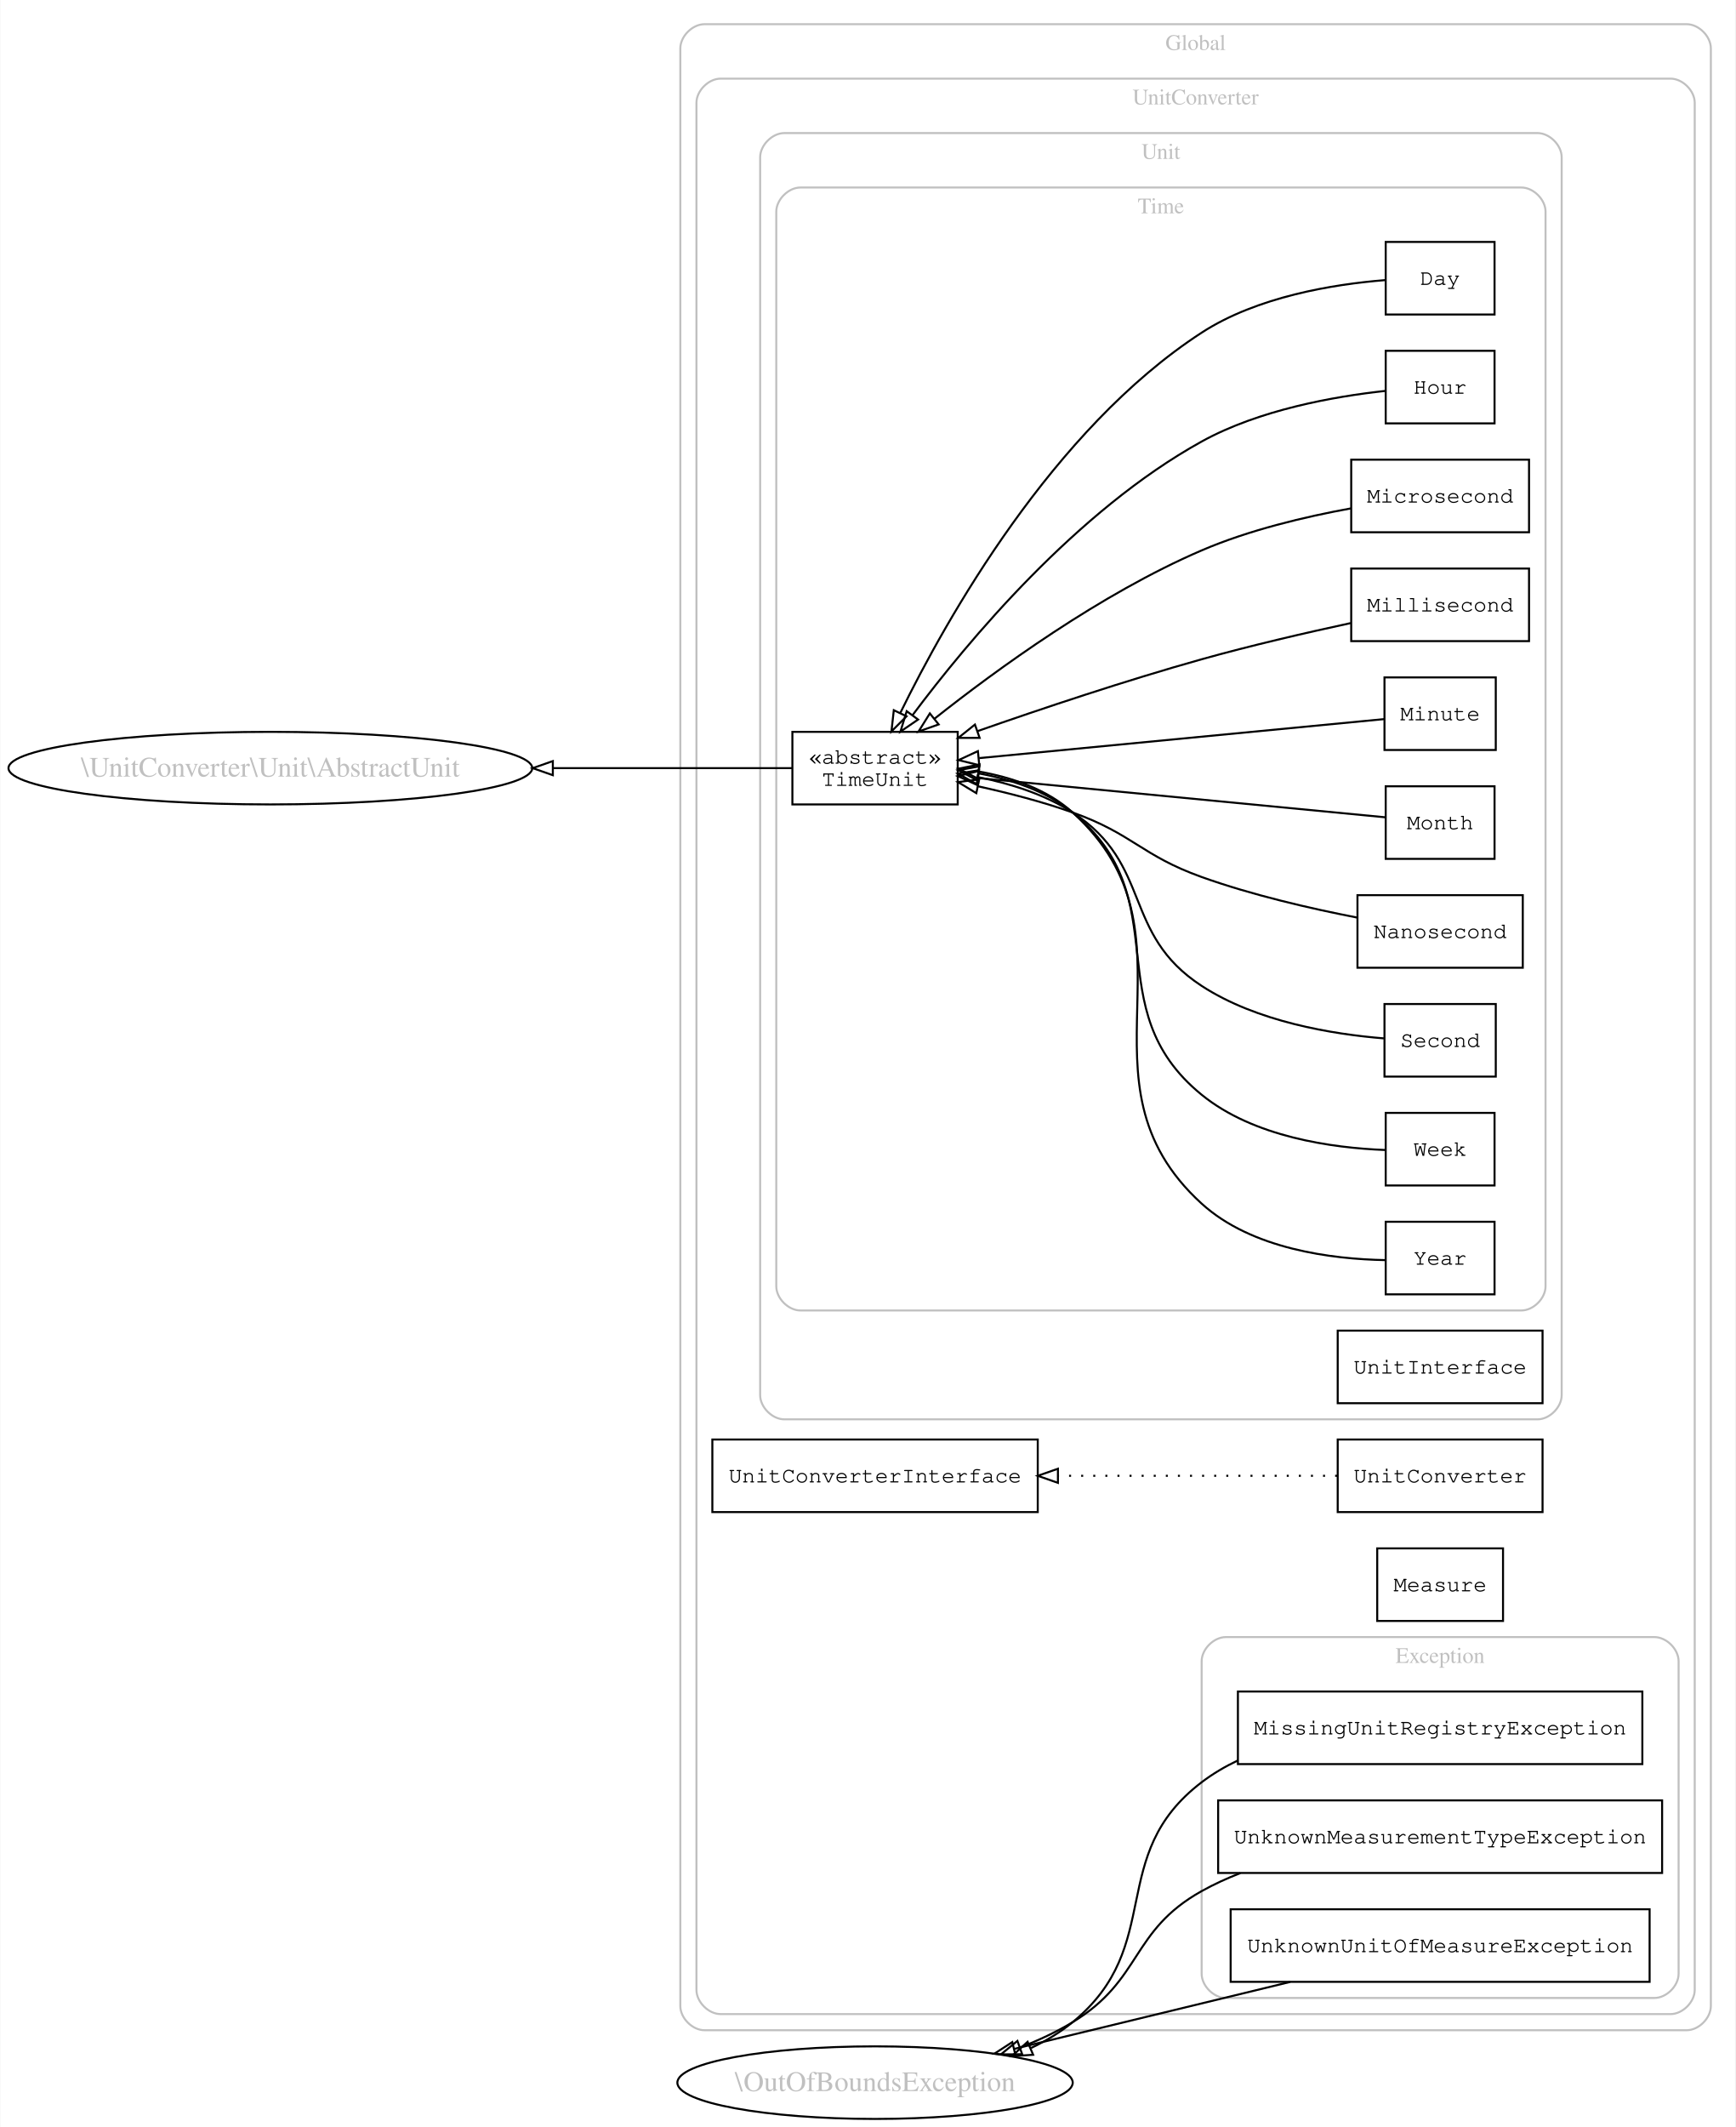
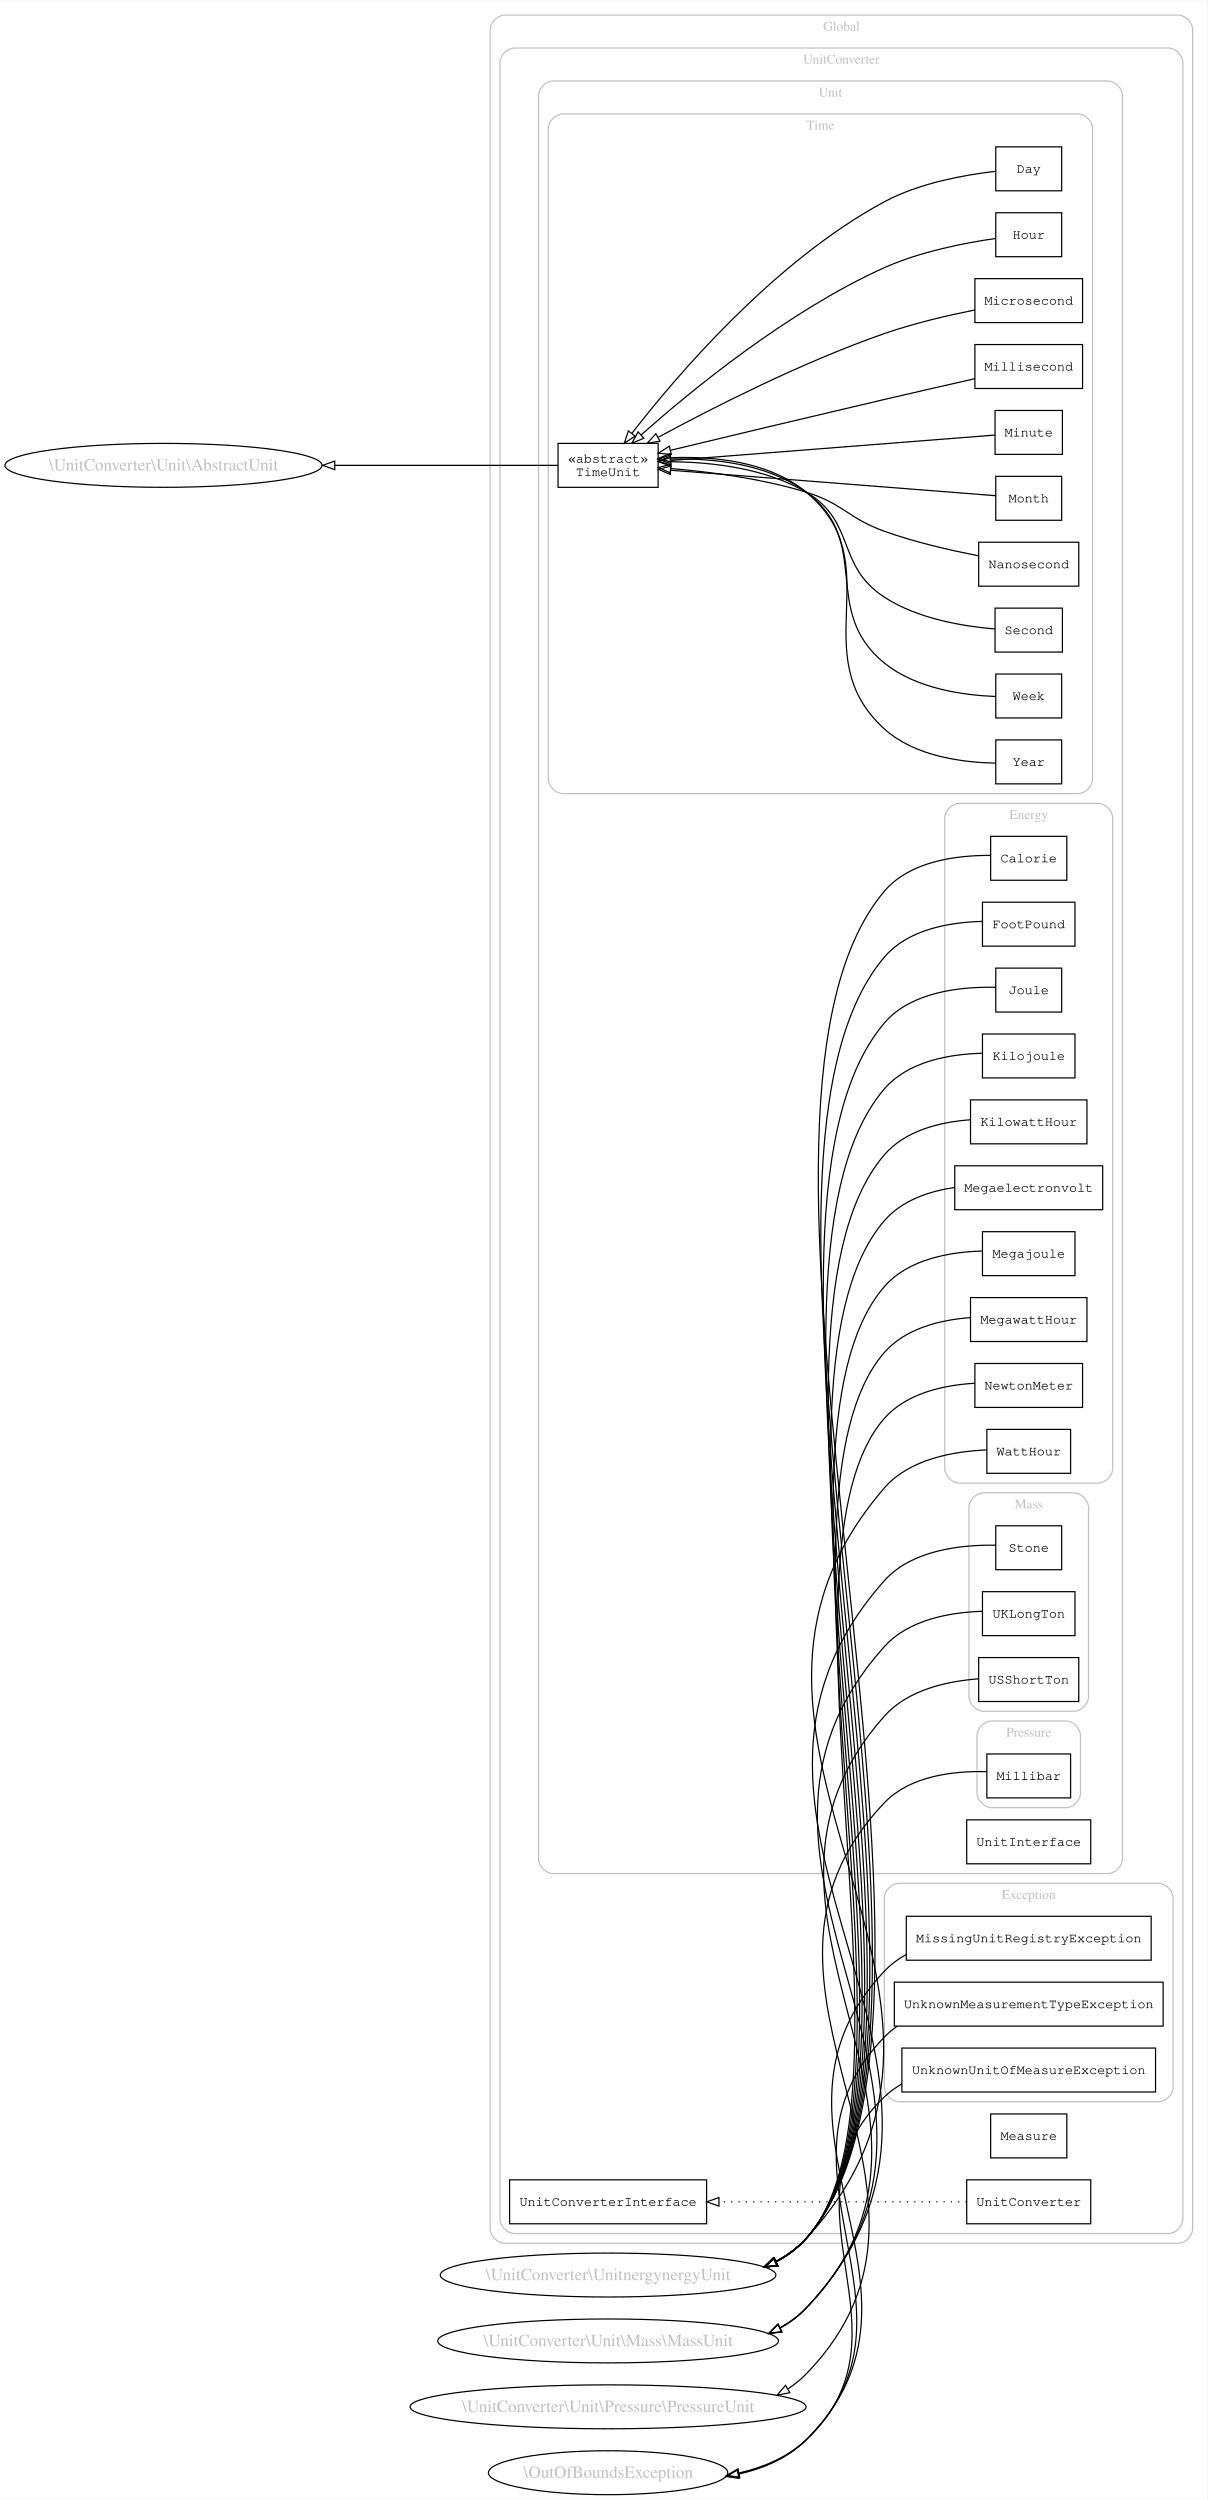
- <svg xmlns="http://www.w3.org/2000/svg" width="861pt" height="1055pt" viewBox="0.00 0.00 860.64 1055.00">
-   <g id="graph0" class="graph" transform="scale(1 1) rotate(0) translate(4 1051)">
-     <polygon fill="#ffffff" stroke="transparent" points="-4,4 -4,-1051 856.643,-1051 856.643,4 -4,4" />
+ <svg xmlns="http://www.w3.org/2000/svg" width="989pt" height="2048pt" viewBox="0.00 0.00 989.34 2048.00">
+   <g id="graph0" class="graph" transform="scale(1 1) rotate(0) translate(4 2044)">
+     <polygon fill="#ffffff" stroke="transparent" points="-4,4 -4,-2044 985.34,-2044 985.34,4 -4,4" />
    <g id="clust1" class="cluster">
-       <path fill="none" stroke="#c0c0c0" d="M345.357,-44C345.357,-44 832.643,-44 832.643,-44 838.643,-44 844.643,-50 844.643,-56 844.643,-56 844.643,-1027 844.643,-1027 844.643,-1033 838.643,-1039 832.643,-1039 832.643,-1039 345.357,-1039 345.357,-1039 339.357,-1039 333.357,-1033 333.357,-1027 333.357,-1027 333.357,-56 333.357,-56 333.357,-50 339.357,-44 345.357,-44" />
-       <text text-anchor="middle" x="589" y="-1026.2" font-family="Times,serif" font-size="11.00" fill="#c0c0c0">Global</text>
+       <path fill="none" stroke="#c0c0c0" d="M409.706,-206C409.706,-206 961.34,-206 961.34,-206 967.34,-206 973.34,-212 973.34,-218 973.34,-218 973.34,-2020 973.34,-2020 973.34,-2026 967.34,-2032 961.34,-2032 961.34,-2032 409.706,-2032 409.706,-2032 403.706,-2032 397.706,-2026 397.706,-2020 397.706,-2020 397.706,-218 397.706,-218 397.706,-212 403.706,-206 409.706,-206" />
+       <text text-anchor="middle" x="685.523" y="-2019.2" font-family="Times,serif" font-size="11.00" fill="#c0c0c0">Global</text>
    </g>
    <g id="clust2" class="cluster">
-       <path fill="none" stroke="#c0c0c0" d="M353.357,-52C353.357,-52 824.643,-52 824.643,-52 830.643,-52 836.643,-58 836.643,-64 836.643,-64 836.643,-1000 836.643,-1000 836.643,-1006 830.643,-1012 824.643,-1012 824.643,-1012 353.357,-1012 353.357,-1012 347.357,-1012 341.357,-1006 341.357,-1000 341.357,-1000 341.357,-64 341.357,-64 341.357,-58 347.357,-52 353.357,-52" />
-       <text text-anchor="middle" x="589" y="-999.2" font-family="Times,serif" font-size="11.00" fill="#c0c0c0">UnitConverter</text>
+       <path fill="none" stroke="#c0c0c0" d="M417.706,-214C417.706,-214 953.34,-214 953.34,-214 959.34,-214 965.34,-220 965.34,-226 965.34,-226 965.34,-1993 965.34,-1993 965.34,-1999 959.34,-2005 953.34,-2005 953.34,-2005 417.706,-2005 417.706,-2005 411.706,-2005 405.706,-1999 405.706,-1993 405.706,-1993 405.706,-226 405.706,-226 405.706,-220 411.706,-214 417.706,-214" />
+       <text text-anchor="middle" x="685.523" y="-1992.2" font-family="Times,serif" font-size="11.00" fill="#c0c0c0">UnitConverter</text>
    </g>
    <g id="clust3" class="cluster">
-       <path fill="none" stroke="#c0c0c0" d="M604.01,-60C604.01,-60 816.643,-60 816.643,-60 822.643,-60 828.643,-66 828.643,-72 828.643,-72 828.643,-227 828.643,-227 828.643,-233 822.643,-239 816.643,-239 816.643,-239 604.01,-239 604.01,-239 598.01,-239 592.01,-233 592.01,-227 592.01,-227 592.01,-72 592.01,-72 592.01,-66 598.01,-60 604.01,-60" />
-       <text text-anchor="middle" x="710.326" y="-226.2" font-family="Times,serif" font-size="11.00" fill="#c0c0c0">Exception</text>
+       <path fill="none" stroke="#c0c0c0" d="M732.706,-322C732.706,-322 945.34,-322 945.34,-322 951.34,-322 957.34,-328 957.34,-334 957.34,-334 957.34,-489 957.34,-489 957.34,-495 951.34,-501 945.34,-501 945.34,-501 732.706,-501 732.706,-501 726.706,-501 720.706,-495 720.706,-489 720.706,-489 720.706,-334 720.706,-334 720.706,-328 726.706,-322 732.706,-322" />
+       <text text-anchor="middle" x="839.023" y="-488.2" font-family="Times,serif" font-size="11.00" fill="#c0c0c0">Exception</text>
    </g>
    <g id="clust4" class="cluster">
-       <path fill="none" stroke="#c0c0c0" d="M384.964,-347C384.964,-347 758.632,-347 758.632,-347 764.632,-347 770.632,-353 770.632,-359 770.632,-359 770.632,-973 770.632,-973 770.632,-979 764.632,-985 758.632,-985 758.632,-985 384.964,-985 384.964,-985 378.964,-985 372.964,-979 372.964,-973 372.964,-973 372.964,-359 372.964,-359 372.964,-353 378.964,-347 384.964,-347" />
-       <text text-anchor="middle" x="571.798" y="-972.2" font-family="Times,serif" font-size="11.00" fill="#c0c0c0">Unit</text>
+       <path fill="none" stroke="#c0c0c0" d="M449.312,-509C449.312,-509 903.832,-509 903.832,-509 909.832,-509 915.832,-515 915.832,-521 915.832,-521 915.832,-1966 915.832,-1966 915.832,-1972 909.832,-1978 903.832,-1978 903.832,-1978 449.312,-1978 449.312,-1978 443.312,-1978 437.312,-1972 437.312,-1966 437.312,-1966 437.312,-521 437.312,-521 437.312,-515 443.312,-509 449.312,-509" />
+       <text text-anchor="middle" x="676.572" y="-1965.2" font-family="Times,serif" font-size="11.00" fill="#c0c0c0">Unit</text>
    </g>
    <g id="clust5" class="cluster">
-       <path fill="none" stroke="#c0c0c0" d="M392.964,-401C392.964,-401 750.632,-401 750.632,-401 756.632,-401 762.632,-407 762.632,-413 762.632,-413 762.632,-946 762.632,-946 762.632,-952 756.632,-958 750.632,-958 750.632,-958 392.964,-958 392.964,-958 386.964,-958 380.964,-952 380.964,-946 380.964,-946 380.964,-413 380.964,-413 380.964,-407 386.964,-401 392.964,-401" />
-       <text text-anchor="middle" x="571.798" y="-945.2" font-family="Times,serif" font-size="11.00" fill="#c0c0c0">Time</text>
+       <path fill="none" stroke="#c0c0c0" d="M782.214,-829C782.214,-829 895.832,-829 895.832,-829 901.832,-829 907.832,-835 907.832,-841 907.832,-841 907.832,-1374 907.832,-1374 907.832,-1380 901.832,-1386 895.832,-1386 895.832,-1386 782.214,-1386 782.214,-1386 776.214,-1386 770.214,-1380 770.214,-1374 770.214,-1374 770.214,-841 770.214,-841 770.214,-835 776.214,-829 782.214,-829" />
+       <text text-anchor="middle" x="839.023" y="-1373.2" font-family="Times,serif" font-size="11.00" fill="#c0c0c0">Energy</text>
+     </g>
+     <g id="clust6" class="cluster">
+       <path fill="none" stroke="#c0c0c0" d="M802.018,-642C802.018,-642 876.028,-642 876.028,-642 882.028,-642 888.028,-648 888.028,-654 888.028,-654 888.028,-809 888.028,-809 888.028,-815 882.028,-821 876.028,-821 876.028,-821 802.018,-821 802.018,-821 796.018,-821 790.018,-815 790.018,-809 790.018,-809 790.018,-654 790.018,-654 790.018,-648 796.018,-642 802.018,-642" />
+       <text text-anchor="middle" x="839.023" y="-808.2" font-family="Times,serif" font-size="11.00" fill="#c0c0c0">Mass</text>
+     </g>
+     <g id="clust7" class="cluster">
+       <path fill="none" stroke="#c0c0c0" d="M808.619,-563C808.619,-563 869.427,-563 869.427,-563 875.427,-563 881.427,-569 881.427,-575 881.427,-575 881.427,-622 881.427,-622 881.427,-628 875.427,-634 869.427,-634 869.427,-634 808.619,-634 808.619,-634 802.619,-634 796.619,-628 796.619,-622 796.619,-622 796.619,-575 796.619,-575 796.619,-569 802.619,-563 808.619,-563" />
+       <text text-anchor="middle" x="839.023" y="-621.2" font-family="Times,serif" font-size="11.00" fill="#c0c0c0">Pressure</text>
+     </g>
+     <g id="clust8" class="cluster">
+       <path fill="none" stroke="#c0c0c0" d="M457.312,-1394C457.312,-1394 879.329,-1394 879.329,-1394 885.329,-1394 891.329,-1400 891.329,-1406 891.329,-1406 891.329,-1939 891.329,-1939 891.329,-1945 885.329,-1951 879.329,-1951 879.329,-1951 457.312,-1951 457.312,-1951 451.312,-1951 445.312,-1945 445.312,-1939 445.312,-1939 445.312,-1406 445.312,-1406 445.312,-1400 451.312,-1394 457.312,-1394" />
+       <text text-anchor="middle" x="668.321" y="-1938.2" font-family="Times,serif" font-size="11.00" fill="#c0c0c0">Time</text>
    </g>
    <g id="node1" class="node">
-       <polygon fill="none" stroke="#000000" points="810.657,-212 609.996,-212 609.996,-176 810.657,-176 810.657,-212" />
-       <text text-anchor="middle" x="710.326" y="-190.7" font-family="Courier,monospace" font-size="11.00" fill="#000000">MissingUnitRegistryException</text>
+       <polygon fill="none" stroke="#000000" points="939.353,-474 738.693,-474 738.693,-438 939.353,-438 939.353,-474" />
+       <text text-anchor="middle" x="839.023" y="-452.7" font-family="Courier,monospace" font-size="11.00" fill="#000000">MissingUnitRegistryException</text>
+     </g>
+     <g id="node33" class="node">
+       <ellipse fill="none" stroke="#000000" cx="494.317" cy="-18" rx="98.081" ry="18" />
+       <text text-anchor="middle" x="494.317" y="-13.8" font-family="Times,serif" font-size="14.00" fill="#c0c0c0">\OutOfBoundsException</text>
+     </g>
+     <g id="edge1" class="edge">
+       <path fill="none" stroke="#000000" d="M738.593,-442.681C731.987,-439.021 725.909,-434.52 720.706,-429 602.037,-303.088 779.074,-167.32 656.706,-45 641.7,-30 621.74,-21.429 600.961,-16.82" />
+       <polygon fill="none" stroke="#000000" points="601.524,-13.364 591.044,-14.918 600.206,-20.239 601.524,-13.364" />
+     </g>
+     <g id="node2" class="node">
+       <polygon fill="none" stroke="#000000" points="949.157,-420 728.889,-420 728.889,-384 949.157,-384 949.157,-420" />
+       <text text-anchor="middle" x="839.023" y="-398.7" font-family="Courier,monospace" font-size="11.00" fill="#000000">UnknownMeasurementTypeException</text>
+     </g>
+     <g id="edge2" class="edge">
+       <path fill="none" stroke="#000000" d="M731.257,-383.913C727.473,-381.289 723.93,-378.331 720.706,-375 616.812,-267.64 763.754,-149.216 656.706,-45 641.748,-30.437 622.105,-21.987 601.668,-17.346" />
+       <polygon fill="none" stroke="#000000" points="602.076,-13.86 591.588,-15.364 600.725,-20.728 602.076,-13.86" />
+     </g>
+     <g id="node3" class="node">
+       <polygon fill="none" stroke="#000000" points="942.955,-366 735.091,-366 735.091,-330 942.955,-330 942.955,-366" />
+       <text text-anchor="middle" x="839.023" y="-344.7" font-family="Courier,monospace" font-size="11.00" fill="#000000">UnknownUnitOfMeasureException</text>
+     </g>
+     <g id="edge3" class="edge">
+       <path fill="none" stroke="#000000" d="M735.224,-336.684C729.973,-333.726 725.076,-330.198 720.706,-326 628.338,-237.262 749.918,-132.852 656.706,-45 641.604,-30.765 622.003,-22.434 601.67,-17.802" />
+       <polygon fill="none" stroke="#000000" points="602.137,-14.326 591.647,-15.816 600.776,-21.193 602.137,-14.326" />
+     </g>
+     <g id="node4" class="node">
+       <polygon fill="none" stroke="#000000" points="870.231,-1359 807.815,-1359 807.815,-1323 870.231,-1323 870.231,-1359" />
+       <text text-anchor="middle" x="839.023" y="-1337.7" font-family="Courier,monospace" font-size="11.00" fill="#000000">Calorie</text>
+     </g>
+     <g id="node34" class="node">
+       <ellipse fill="none" stroke="#000000" cx="494.317" cy="-180" rx="137.516" ry="18" />
+       <text text-anchor="middle" x="494.317" y="-175.8" font-family="Times,serif" font-size="14.00" fill="#c0c0c0">\UnitConverter\UnitnergynergyUnit</text>
+     </g>
+     <g id="edge4" class="edge">
+       <path fill="none" stroke="#000000" d="M807.889,-1343.352C780.473,-1343.541 741.731,-1338.851 720.706,-1314 561.985,-1126.388 819.302,-394.264 656.706,-210 649.663,-202.018 641.246,-195.72 632.002,-190.786" />
+       <polygon fill="none" stroke="#000000" points="633.439,-187.593 622.904,-186.462 630.434,-193.916 633.439,-187.593" />
+     </g>
+     <g id="node5" class="node">
+       <polygon fill="none" stroke="#000000" points="876.934,-1305 801.112,-1305 801.112,-1269 876.934,-1269 876.934,-1305" />
+       <text text-anchor="middle" x="839.023" y="-1283.7" font-family="Courier,monospace" font-size="11.00" fill="#000000">FootPound</text>
+     </g>
+     <g id="edge5" class="edge">
+       <path fill="none" stroke="#000000" d="M801.048,-1289.277C774.35,-1288.624 740.064,-1282.812 720.706,-1260 569.457,-1081.758 811.637,-385.052 656.706,-210 649.651,-202.028 641.225,-195.738 631.976,-190.809" />
+       <polygon fill="none" stroke="#000000" points="633.409,-187.614 622.874,-186.489 630.408,-193.938 633.409,-187.614" />
+     </g>
+     <g id="node6" class="node">
+       <polygon fill="none" stroke="#000000" points="866.023,-1251 812.023,-1251 812.023,-1215 866.023,-1215 866.023,-1251" />
+       <text text-anchor="middle" x="839.023" y="-1229.7" font-family="Courier,monospace" font-size="11.00" fill="#000000">Joule</text>
+     </g>
+     <g id="edge6" class="edge">
+       <path fill="none" stroke="#000000" d="M811.831,-1235.264C784.336,-1235.898 742.833,-1231.989 720.706,-1206 576.928,-1037.126 803.972,-375.841 656.706,-210 649.638,-202.04 641.203,-195.757 631.947,-190.834" />
+       <polygon fill="none" stroke="#000000" points="633.375,-187.638 622.84,-186.519 630.379,-193.964 633.375,-187.638" />
+     </g>
+     <g id="node7" class="node">
+       <polygon fill="none" stroke="#000000" points="876.934,-1197 801.112,-1197 801.112,-1161 876.934,-1161 876.934,-1197" />
+       <text text-anchor="middle" x="839.023" y="-1175.7" font-family="Courier,monospace" font-size="11.00" fill="#000000">Kilojoule</text>
+     </g>
+     <g id="edge7" class="edge">
+       <path fill="none" stroke="#000000" d="M801.095,-1181.237C774.421,-1180.564 740.143,-1174.745 720.706,-1152 584.397,-992.493 796.309,-366.632 656.706,-210 649.623,-202.053 641.178,-195.78 631.915,-190.863" />
+       <polygon fill="none" stroke="#000000" points="633.338,-187.664 622.802,-186.553 630.346,-193.992 633.338,-187.664" />
+     </g>
+     <g id="node8" class="node">
+       <polygon fill="none" stroke="#000000" points="886.736,-1143 791.31,-1143 791.31,-1107 886.736,-1107 886.736,-1143" />
+       <text text-anchor="middle" x="839.023" y="-1121.7" font-family="Courier,monospace" font-size="11.00" fill="#000000">KilowattHour</text>
+     </g>
+     <g id="edge8" class="edge">
+       <path fill="none" stroke="#000000" d="M791.258,-1126.726C766.468,-1124.892 737.857,-1117.986 720.706,-1098 591.865,-947.858 788.648,-357.425 656.706,-210 649.607,-202.067 641.15,-195.805 631.88,-190.894" />
+       <polygon fill="none" stroke="#000000" points="633.297,-187.693 622.76,-186.591 630.31,-194.024 633.297,-187.693" />
+     </g>
+     <g id="node9" class="node">
+       <polygon fill="none" stroke="#000000" points="899.641,-1089 778.405,-1089 778.405,-1053 899.641,-1053 899.641,-1089" />
+       <text text-anchor="middle" x="839.023" y="-1067.7" font-family="Courier,monospace" font-size="11.00" fill="#000000">Megaelectronvolt</text>
+     </g>
+     <g id="edge9" class="edge">
+       <path fill="none" stroke="#000000" d="M778.246,-1071.254C757.011,-1068.09 734.946,-1060.516 720.706,-1044 599.332,-903.221 780.988,-348.22 656.706,-210 649.588,-202.084 641.119,-195.833 631.839,-190.931" />
+       <polygon fill="none" stroke="#000000" points="633.25,-187.726 622.712,-186.633 630.269,-194.06 633.25,-187.726" />
+     </g>
+     <g id="node10" class="node">
+       <polygon fill="none" stroke="#000000" points="876.934,-1035 801.112,-1035 801.112,-999 876.934,-999 876.934,-1035" />
+       <text text-anchor="middle" x="839.023" y="-1013.7" font-family="Courier,monospace" font-size="11.00" fill="#000000">Megajoule</text>
+     </g>
+     <g id="edge10" class="edge">
+       <path fill="none" stroke="#000000" d="M801.189,-1019.155C774.562,-1018.442 740.302,-1012.608 720.706,-990 606.795,-858.581 773.331,-339.017 656.706,-210 649.567,-202.102 641.083,-195.865 631.793,-190.972" />
+       <polygon fill="none" stroke="#000000" points="633.197,-187.764 622.658,-186.682 630.222,-194.101 633.197,-187.764" />
+     </g>
+     <g id="node11" class="node">
+       <polygon fill="none" stroke="#000000" points="886.736,-981 791.31,-981 791.31,-945 886.736,-945 886.736,-981" />
+       <text text-anchor="middle" x="839.023" y="-959.7" font-family="Courier,monospace" font-size="11.00" fill="#000000">MegawattHour</text>
+     </g>
+     <g id="edge11" class="edge">
+       <path fill="none" stroke="#000000" d="M791.383,-964.618C766.631,-962.751 738.016,-955.849 720.706,-936 614.257,-813.938 765.676,-329.818 656.706,-210 649.544,-202.124 641.042,-195.902 631.741,-191.019" />
+       <polygon fill="none" stroke="#000000" points="633.137,-187.808 622.596,-186.738 630.169,-194.148 633.137,-187.808" />
+     </g>
+     <g id="node12" class="node">
+       <polygon fill="none" stroke="#000000" points="883.136,-927 794.91,-927 794.91,-891 883.136,-891 883.136,-927" />
+       <text text-anchor="middle" x="839.023" y="-905.7" font-family="Courier,monospace" font-size="11.00" fill="#000000">NewtonMeter</text>
+     </g>
+     <g id="edge12" class="edge">
+       <path fill="none" stroke="#000000" d="M794.679,-910.79C769.242,-909.271 738.851,-902.659 720.706,-882 621.714,-769.291 758.025,-320.622 656.706,-210 649.443,-202.069 640.821,-195.819 631.395,-190.926" />
+       <polygon fill="none" stroke="#000000" points="632.675,-187.662 622.13,-186.641 629.737,-194.015 632.675,-187.662" />
+     </g>
+     <g id="node13" class="node">
+       <polygon fill="none" stroke="#000000" points="873.332,-873 804.714,-873 804.714,-837 873.332,-837 873.332,-873" />
+       <text text-anchor="middle" x="839.023" y="-851.7" font-family="Courier,monospace" font-size="11.00" fill="#000000">WattHour</text>
+     </g>
+     <g id="edge13" class="edge">
+       <path fill="none" stroke="#000000" d="M804.572,-856.153C777.562,-855.042 741.223,-848.721 720.706,-825 540.935,-617.148 843.202,-411.841 656.706,-210 649.408,-202.101 640.762,-195.873 631.32,-190.995" />
+       <polygon fill="none" stroke="#000000" points="632.588,-187.726 622.041,-186.723 629.66,-194.085 632.588,-187.726" />
+     </g>
+     <g id="node14" class="node">
+       <polygon fill="none" stroke="#000000" points="866.023,-794 812.023,-794 812.023,-758 866.023,-758 866.023,-794" />
+       <text text-anchor="middle" x="839.023" y="-772.7" font-family="Courier,monospace" font-size="11.00" fill="#000000">Stone</text>
+     </g>
+     <g id="node35" class="node">
+       <ellipse fill="none" stroke="#000000" cx="494.317" cy="-126" rx="139.611" ry="18" />
+       <text text-anchor="middle" x="494.317" y="-121.8" font-family="Times,serif" font-size="14.00" fill="#c0c0c0">\UnitConverter\Unit\Mass\MassUnit</text>
+     </g>
+     <g id="edge14" class="edge">
+       <path fill="none" stroke="#000000" d="M811.801,-778.075C784.485,-778.52 743.314,-774.43 720.706,-749 543.7,-549.893 839.567,-346.745 656.706,-153 650.435,-146.356 643.198,-140.95 635.334,-136.576" />
+       <polygon fill="none" stroke="#000000" points="636.722,-133.358 626.206,-132.067 633.621,-139.634 636.722,-133.358" />
+     </g>
+     <g id="node15" class="node">
+       <polygon fill="none" stroke="#000000" points="876.934,-740 801.112,-740 801.112,-704 876.934,-704 876.934,-740" />
+       <text text-anchor="middle" x="839.023" y="-718.7" font-family="Courier,monospace" font-size="11.00" fill="#000000">UKLongTon</text>
+     </g>
+     <g id="edge15" class="edge">
+       <path fill="none" stroke="#000000" d="M801.147,-723.937C774.678,-723.086 740.632,-717.176 720.706,-695 558.59,-514.57 824.127,-328.519 656.706,-153 650.4,-146.389 643.137,-141.008 635.253,-136.653" />
+       <polygon fill="none" stroke="#000000" points="636.626,-133.428 626.107,-132.161 633.54,-139.711 636.626,-133.428" />
+     </g>
+     <g id="node16" class="node">
+       <polygon fill="none" stroke="#000000" points="880.034,-686 798.012,-686 798.012,-650 880.034,-650 880.034,-686" />
+       <text text-anchor="middle" x="839.023" y="-664.7" font-family="Courier,monospace" font-size="11.00" fill="#000000">USShortTon</text>
+     </g>
+     <g id="edge16" class="edge">
+       <path fill="none" stroke="#000000" d="M797.741,-668.579C771.816,-666.605 739.787,-659.457 720.706,-638 576.226,-475.523 807.847,-309.3 656.706,-153 650.355,-146.432 643.058,-141.083 635.15,-136.752" />
+       <polygon fill="none" stroke="#000000" points="636.502,-133.518 625.98,-132.283 633.436,-139.81 636.502,-133.518" />
+     </g>
+     <g id="node17" class="node">
+       <polygon fill="none" stroke="#000000" points="873.332,-607 804.714,-607 804.714,-571 873.332,-571 873.332,-607" />
+       <text text-anchor="middle" x="839.023" y="-585.7" font-family="Courier,monospace" font-size="11.00" fill="#000000">Millibar</text>
+     </g>
+     <g id="node36" class="node">
+       <ellipse fill="none" stroke="#000000" cx="494.317" cy="-72" rx="162.278" ry="18" />
+       <text text-anchor="middle" x="494.317" y="-67.8" font-family="Times,serif" font-size="14.00" fill="#c0c0c0">\UnitConverter\Unit\Pressure\PressureUnit</text>
+     </g>
+     <g id="edge17" class="edge">
+       <path fill="none" stroke="#000000" d="M804.465,-592.522C777.764,-593.186 741.897,-589.231 720.706,-567 575.859,-415.038 802.997,-249.573 656.706,-99 652.132,-94.292 647.071,-90.211 641.648,-86.683" />
+       <polygon fill="none" stroke="#000000" points="643.254,-83.568 632.846,-81.584 639.745,-89.625 643.254,-83.568" />
+     </g>
+     <g id="node18" class="node">
+       <polygon fill="none" stroke="#000000" points="866.023,-1924 812.023,-1924 812.023,-1888 866.023,-1888 866.023,-1924" />
+       <text text-anchor="middle" x="839.023" y="-1902.7" font-family="Courier,monospace" font-size="11.00" fill="#000000">Day</text>
+     </g>
+     <g id="node26" class="node">
+       <polygon fill="none" stroke="#000000" points="535.328,-1681 453.307,-1681 453.307,-1645 535.328,-1645 535.328,-1681" />
+       <text text-anchor="start" x="461.312" y="-1665.2" font-family="Courier,monospace" font-size="11.00" fill="#000000">«abstract»</text>
+       <text text-anchor="start" x="467.913" y="-1654.2" font-family="Courier,monospace" font-size="11.00" fill="#000000">TimeUnit</text>
+     </g>
+     <g id="edge18" class="edge">
+       <path fill="none" stroke="#000000" d="M811.738,-1903.927C786.779,-1901.097 749.472,-1894.46 720.706,-1879 629.937,-1830.218 549.383,-1735.132 513.745,-1689.148" />
+       <polygon fill="none" stroke="#000000" points="516.481,-1686.964 507.62,-1681.155 510.924,-1691.222 516.481,-1686.964" />
    </g>
    <g id="node19" class="node">
-       <ellipse fill="none" stroke="#000000" cx="429.969" cy="-18" rx="98.081" ry="18" />
-       <text text-anchor="middle" x="429.969" y="-13.8" font-family="Times,serif" font-size="14.00" fill="#c0c0c0">\OutOfBoundsException</text>
-     </g>
-     <g id="edge1" class="edge">
-       <path fill="none" stroke="#000000" d="M609.993,-177.82C603.612,-174.788 597.541,-171.213 592.01,-167 544.234,-130.616 574.434,-86.094 528.01,-48 521.818,-42.919 514.773,-38.697 507.367,-35.19" />
-       <polygon fill="none" stroke="#000000" points="508.401,-31.826 497.83,-31.118 505.652,-38.263 508.401,-31.826" />
-     </g>
-     <g id="node2" class="node">
-       <polygon fill="none" stroke="#000000" points="820.46,-158 600.193,-158 600.193,-122 820.46,-122 820.46,-158" />
-       <text text-anchor="middle" x="710.326" y="-136.7" font-family="Courier,monospace" font-size="11.00" fill="#000000">UnknownMeasurementTypeException</text>
-     </g>
-     <g id="edge2" class="edge">
-       <path fill="none" stroke="#000000" d="M611.224,-121.94C604.555,-119.349 598.082,-116.387 592.01,-113 556.602,-93.252 562.677,-69.019 528.01,-48 519.933,-43.103 510.991,-38.947 501.891,-35.435" />
-       <polygon fill="none" stroke="#000000" points="502.974,-32.105 492.38,-32.005 500.6,-38.69 502.974,-32.105" />
-     </g>
-     <g id="node3" class="node">
-       <polygon fill="none" stroke="#000000" points="814.258,-104 606.395,-104 606.395,-68 814.258,-68 814.258,-104" />
-       <text text-anchor="middle" x="710.326" y="-82.7" font-family="Courier,monospace" font-size="11.00" fill="#000000">UnknownUnitOfMeasureException</text>
-     </g>
-     <g id="edge3" class="edge">
-       <path fill="none" stroke="#000000" d="M635.932,-67.956C593.431,-57.647 540.495,-44.808 498.933,-34.727" />
-       <polygon fill="none" stroke="#000000" points="499.711,-31.314 489.167,-32.358 498.061,-38.117 499.711,-31.314" />
-     </g>
-     <g id="node4" class="node">
-       <polygon fill="none" stroke="#000000" points="737.326,-931 683.326,-931 683.326,-895 737.326,-895 737.326,-931" />
-       <text text-anchor="middle" x="710.326" y="-909.7" font-family="Courier,monospace" font-size="11.00" fill="#000000">Day</text>
-     </g>
-     <g id="node12" class="node">
-       <polygon fill="none" stroke="#000000" points="470.98,-688 388.958,-688 388.958,-652 470.98,-652 470.98,-688" />
-       <text text-anchor="start" x="396.964" y="-672.2" font-family="Courier,monospace" font-size="11.00" fill="#000000">«abstract»</text>
-       <text text-anchor="start" x="403.565" y="-661.2" font-family="Courier,monospace" font-size="11.00" fill="#000000">TimeUnit</text>
-     </g>
-     <g id="edge4" class="edge">
-       <path fill="none" stroke="#000000" d="M682.89,-912.051C657.483,-910.007 619.578,-903.896 592.01,-886 518.039,-837.983 465.281,-743.898 442.504,-697.379" />
-       <polygon fill="none" stroke="#000000" points="445.584,-695.708 438.101,-688.208 439.274,-698.737 445.584,-695.708" />
-     </g>
-     <g id="node5" class="node">
-       <polygon fill="none" stroke="#000000" points="737.326,-877 683.326,-877 683.326,-841 737.326,-841 737.326,-877" />
-       <text text-anchor="middle" x="710.326" y="-855.7" font-family="Courier,monospace" font-size="11.00" fill="#000000">Hour</text>
-     </g>
-     <g id="edge5" class="edge">
-       <path fill="none" stroke="#000000" d="M682.956,-857.084C657.938,-854.361 620.593,-847.794 592.01,-832 529.96,-797.713 475.774,-732.655 448.573,-696.285" />
-       <polygon fill="none" stroke="#000000" points="451.31,-694.098 442.561,-688.121 445.673,-698.249 451.31,-694.098" />
-     </g>
-     <g id="node6" class="node">
-       <polygon fill="none" stroke="#000000" points="754.439,-823 666.214,-823 666.214,-787 754.439,-787 754.439,-823" />
-       <text text-anchor="middle" x="710.326" y="-801.7" font-family="Courier,monospace" font-size="11.00" fill="#000000">Microsecond</text>
-     </g>
-     <g id="edge6" class="edge">
-       <path fill="none" stroke="#000000" d="M666.14,-798.847C643.372,-794.708 615.527,-788.113 592.01,-778 541.832,-756.422 490.449,-719.064 459.368,-694.439" />
-       <polygon fill="none" stroke="#000000" points="461.529,-691.685 451.538,-688.162 457.151,-697.148 461.529,-691.685" />
-     </g>
-     <g id="node7" class="node">
-       <polygon fill="none" stroke="#000000" points="754.439,-769 666.214,-769 666.214,-733 754.439,-733 754.439,-769" />
-       <text text-anchor="middle" x="710.326" y="-747.7" font-family="Courier,monospace" font-size="11.00" fill="#000000">Millisecond</text>
-     </g>
-     <g id="edge7" class="edge">
-       <path fill="none" stroke="#000000" d="M665.963,-741.948C643.646,-737.123 616.255,-730.789 592.01,-724 554.358,-713.457 512.503,-699.449 480.764,-688.342" />
-       <polygon fill="none" stroke="#000000" points="481.85,-685.013 471.255,-684.995 479.526,-691.616 481.85,-685.013" />
-     </g>
-     <g id="node8" class="node">
-       <polygon fill="none" stroke="#000000" points="737.934,-715 682.719,-715 682.719,-679 737.934,-679 737.934,-715" />
-       <text text-anchor="middle" x="710.326" y="-693.7" font-family="Courier,monospace" font-size="11.00" fill="#000000">Minute</text>
-     </g>
-     <g id="edge8" class="edge">
-       <path fill="none" stroke="#000000" d="M682.677,-694.337C636.023,-689.844 540.965,-680.69 481.658,-674.978" />
-       <polygon fill="none" stroke="#000000" points="481.67,-671.463 471.38,-673.988 480.999,-678.431 481.67,-671.463" />
-     </g>
-     <g id="node9" class="node">
-       <polygon fill="none" stroke="#000000" points="737.326,-661 683.326,-661 683.326,-625 737.326,-625 737.326,-661" />
-       <text text-anchor="middle" x="710.326" y="-639.7" font-family="Courier,monospace" font-size="11.00" fill="#000000">Month</text>
-     </g>
-     <g id="edge9" class="edge">
-       <path fill="none" stroke="#000000" d="M683.19,-645.613C636.65,-650.095 540.888,-659.318 481.383,-665.049" />
-       <polygon fill="none" stroke="#000000" points="480.693,-661.599 471.075,-666.041 481.365,-668.566 480.693,-661.599" />
-     </g>
-     <g id="node10" class="node">
-       <polygon fill="none" stroke="#000000" points="751.337,-607 669.316,-607 669.316,-571 751.337,-571 751.337,-607" />
-       <text text-anchor="middle" x="710.326" y="-585.7" font-family="Courier,monospace" font-size="11.00" fill="#000000">Nanosecond</text>
-     </g>
-     <g id="edge10" class="edge">
-       <path fill="none" stroke="#000000" d="M669.116,-595.89C646.054,-600.366 617.001,-607.047 592.01,-616 562.071,-626.726 557.968,-637.329 528.01,-648 513.047,-653.33 496.325,-657.652 480.988,-661.008" />
-       <polygon fill="none" stroke="#000000" points="480.21,-657.595 471.142,-663.075 481.648,-664.446 480.21,-657.595" />
-     </g>
-     <g id="node11" class="node">
-       <polygon fill="none" stroke="#000000" points="737.934,-553 682.719,-553 682.719,-517 737.934,-517 737.934,-553" />
-       <text text-anchor="middle" x="710.326" y="-531.7" font-family="Courier,monospace" font-size="11.00" fill="#000000">Second</text>
-     </g>
-     <g id="edge11" class="edge">
-       <path fill="none" stroke="#000000" d="M682.384,-535.964C656.971,-538.03 619.367,-544.166 592.01,-562 552.096,-588.019 567.97,-622.054 528.01,-648 514.208,-656.962 497.265,-662.306 481.37,-665.482" />
-       <polygon fill="none" stroke="#000000" points="480.368,-662.104 471.119,-667.272 481.572,-669 480.368,-662.104" />
+       <polygon fill="none" stroke="#000000" points="866.023,-1870 812.023,-1870 812.023,-1834 866.023,-1834 866.023,-1870" />
+       <text text-anchor="middle" x="839.023" y="-1848.7" font-family="Courier,monospace" font-size="11.00" fill="#000000">Hour</text>
+     </g>
+     <g id="edge19" class="edge">
+       <path fill="none" stroke="#000000" d="M811.734,-1848.896C787.102,-1845.378 750.297,-1838.311 720.706,-1825 641.37,-1789.31 561.677,-1723.719 521.352,-1687.919" />
+       <polygon fill="none" stroke="#000000" points="523.607,-1685.241 513.823,-1681.175 518.936,-1690.454 523.607,-1685.241" />
    </g>
    <g id="node20" class="node">
-       <ellipse fill="none" stroke="#000000" cx="129.964" cy="-670" rx="129.929" ry="18" />
-       <text text-anchor="middle" x="129.964" y="-665.8" font-family="Times,serif" font-size="14.00" fill="#c0c0c0">\UnitConverter\Unit\AbstractUnit</text>
-     </g>
-     <g id="edge12" class="edge">
-       <path fill="none" stroke="#000000" d="M388.884,-670C357.917,-670 313.514,-670 270.2,-670" />
-       <polygon fill="none" stroke="#000000" points="270.106,-666.5 260.106,-670 270.106,-673.5 270.106,-666.5" />
-     </g>
-     <g id="node13" class="node">
-       <polygon fill="none" stroke="#000000" points="737.326,-499 683.326,-499 683.326,-463 737.326,-463 737.326,-499" />
-       <text text-anchor="middle" x="710.326" y="-477.7" font-family="Courier,monospace" font-size="11.00" fill="#000000">Week</text>
-     </g>
-     <g id="edge13" class="edge">
-       <path fill="none" stroke="#000000" d="M682.936,-480.602C656.846,-481.626 617.828,-486.986 592.01,-508 538.949,-551.189 581.148,-604.907 528.01,-648 514.882,-658.646 497.647,-664.385 481.295,-667.406" />
-       <polygon fill="none" stroke="#000000" points="480.62,-663.969 471.272,-668.955 481.69,-670.886 480.62,-663.969" />
-     </g>
-     <g id="node14" class="node">
-       <polygon fill="none" stroke="#000000" points="737.326,-445 683.326,-445 683.326,-409 737.326,-409 737.326,-445" />
-       <text text-anchor="middle" x="710.326" y="-423.7" font-family="Courier,monospace" font-size="11.00" fill="#000000">Year</text>
-     </g>
-     <g id="edge14" class="edge">
-       <path fill="none" stroke="#000000" d="M683.161,-425.976C656.678,-426.469 616.866,-431.384 592.01,-454 524.855,-515.103 595.275,-587.018 528.01,-648 515.381,-659.449 498.108,-665.363 481.577,-668.3" />
-       <polygon fill="none" stroke="#000000" points="480.825,-664.872 471.428,-669.766 481.826,-671.8 480.825,-664.872" />
-     </g>
-     <g id="node15" class="node">
-       <polygon fill="none" stroke="#000000" points="761.14,-391 659.512,-391 659.512,-355 761.14,-355 761.14,-391" />
-       <text text-anchor="middle" x="710.326" y="-369.7" font-family="Courier,monospace" font-size="11.00" fill="#000000">UnitInterface</text>
-     </g>
-     <g id="node16" class="node">
-       <polygon fill="none" stroke="#000000" points="741.534,-283 679.119,-283 679.119,-247 741.534,-247 741.534,-283" />
-       <text text-anchor="middle" x="710.326" y="-261.7" font-family="Courier,monospace" font-size="11.00" fill="#000000">Measure</text>
-     </g>
-     <g id="node17" class="node">
-       <polygon fill="none" stroke="#000000" points="761.14,-337 659.512,-337 659.512,-301 761.14,-301 761.14,-337" />
-       <text text-anchor="middle" x="710.326" y="-315.7" font-family="Courier,monospace" font-size="11.00" fill="#000000">UnitConverter</text>
-     </g>
-     <g id="node18" class="node">
-       <polygon fill="none" stroke="#000000" points="510.693,-337 349.245,-337 349.245,-301 510.693,-301 510.693,-337" />
-       <text text-anchor="middle" x="429.969" y="-315.7" font-family="Courier,monospace" font-size="11.00" fill="#000000">UnitConverterInterface</text>
-     </g>
-     <g id="edge15" class="edge">
-       <path fill="none" stroke="#000000" stroke-dasharray="1,5" d="M659.231,-319C620.687,-319 566.8,-319 520.954,-319" />
-       <polygon fill="none" stroke="#000000" points="520.7,-315.5 510.7,-319 520.7,-322.5 520.7,-315.5" />
+       <polygon fill="none" stroke="#000000" points="883.136,-1816 794.91,-1816 794.91,-1780 883.136,-1780 883.136,-1816" />
+       <text text-anchor="middle" x="839.023" y="-1794.7" font-family="Courier,monospace" font-size="11.00" fill="#000000">Microsecond</text>
+     </g>
+     <g id="edge20" class="edge">
+       <path fill="none" stroke="#000000" d="M794.825,-1790.325C772.305,-1785.812 744.686,-1779.341 720.706,-1771 653.509,-1747.627 579.874,-1710.099 535.389,-1686.003" />
+       <polygon fill="none" stroke="#000000" points="536.806,-1682.79 526.351,-1681.075 533.455,-1688.935 536.806,-1682.79" />
+     </g>
+     <g id="node21" class="node">
+       <polygon fill="none" stroke="#000000" points="883.136,-1762 794.91,-1762 794.91,-1726 883.136,-1726 883.136,-1762" />
+       <text text-anchor="middle" x="839.023" y="-1740.7" font-family="Courier,monospace" font-size="11.00" fill="#000000">Millisecond</text>
+     </g>
+     <g id="edge21" class="edge">
+       <path fill="none" stroke="#000000" d="M794.893,-1734.037C772.635,-1728.985 745.225,-1722.722 720.706,-1717 660.528,-1702.957 591.456,-1686.421 545.593,-1675.382" />
+       <polygon fill="none" stroke="#000000" points="546.141,-1671.914 535.6,-1672.975 544.502,-1678.719 546.141,-1671.914" />
+     </g>
+     <g id="node22" class="node">
+       <polygon fill="none" stroke="#000000" points="866.631,-1708 811.415,-1708 811.415,-1672 866.631,-1672 866.631,-1708" />
+       <text text-anchor="middle" x="839.023" y="-1686.7" font-family="Courier,monospace" font-size="11.00" fill="#000000">Minute</text>
+     </g>
+     <g id="edge22" class="edge">
+       <path fill="none" stroke="#000000" d="M811.397,-1687.836C753.644,-1683.312 619.378,-1672.796 545.433,-1667.004" />
+       <polygon fill="none" stroke="#000000" points="545.657,-1663.511 535.414,-1666.219 545.11,-1670.489 545.657,-1663.511" />
+     </g>
+     <g id="node23" class="node">
+       <polygon fill="none" stroke="#000000" points="866.023,-1654 812.023,-1654 812.023,-1618 866.023,-1618 866.023,-1654" />
+       <text text-anchor="middle" x="839.023" y="-1632.7" font-family="Courier,monospace" font-size="11.00" fill="#000000">Month</text>
+     </g>
+     <g id="edge23" class="edge">
+       <path fill="none" stroke="#000000" d="M811.975,-1638.119C754.6,-1642.613 619.89,-1653.164 545.652,-1658.979" />
+       <polygon fill="none" stroke="#000000" points="545.288,-1655.497 535.592,-1659.767 545.835,-1662.475 545.288,-1655.497" />
+     </g>
+     <g id="node24" class="node">
+       <polygon fill="none" stroke="#000000" points="880.034,-1600 798.012,-1600 798.012,-1564 880.034,-1564 880.034,-1600" />
+       <text text-anchor="middle" x="839.023" y="-1578.7" font-family="Courier,monospace" font-size="11.00" fill="#000000">Nanosecond</text>
+     </g>
+     <g id="edge24" class="edge">
+       <path fill="none" stroke="#000000" d="M797.812,-1588.89C774.751,-1593.366 745.698,-1600.047 720.706,-1609 690.768,-1619.726 687.096,-1631.628 656.706,-1641 620.522,-1652.159 578.069,-1657.662 545.646,-1660.373" />
+       <polygon fill="none" stroke="#000000" points="545.192,-1656.898 535.492,-1661.159 545.732,-1663.877 545.192,-1656.898" />
+     </g>
+     <g id="node25" class="node">
+       <polygon fill="none" stroke="#000000" points="866.631,-1546 811.415,-1546 811.415,-1510 866.631,-1510 866.631,-1546" />
+       <text text-anchor="middle" x="839.023" y="-1524.7" font-family="Courier,monospace" font-size="11.00" fill="#000000">Second</text>
+     </g>
+     <g id="edge25" class="edge">
+       <path fill="none" stroke="#000000" d="M811.08,-1528.964C785.667,-1531.03 748.064,-1537.166 720.706,-1555 680.793,-1581.018 697.746,-1616.797 656.706,-1641 623.283,-1660.711 579.379,-1665.664 545.651,-1665.989" />
+       <polygon fill="none" stroke="#000000" points="545.545,-1662.489 535.533,-1665.952 545.52,-1669.489 545.545,-1662.489" />
+     </g>
+     <g id="node37" class="node">
+       <ellipse fill="none" stroke="#000000" cx="129.964" cy="-1663" rx="129.929" ry="18" />
+       <text text-anchor="middle" x="129.964" y="-1658.8" font-family="Times,serif" font-size="14.00" fill="#c0c0c0">\UnitConverter\Unit\AbstractUnit</text>
+     </g>
+     <g id="edge26" class="edge">
+       <path fill="none" stroke="#000000" d="M453.23,-1663C408.886,-1663 335.806,-1663 270.339,-1663" />
+       <polygon fill="none" stroke="#000000" points="270.321,-1659.5 260.321,-1663 270.321,-1666.5 270.321,-1659.5" />
+     </g>
+     <g id="node27" class="node">
+       <polygon fill="none" stroke="#000000" points="866.023,-1492 812.023,-1492 812.023,-1456 866.023,-1456 866.023,-1492" />
+       <text text-anchor="middle" x="839.023" y="-1470.7" font-family="Courier,monospace" font-size="11.00" fill="#000000">Week</text>
+     </g>
+     <g id="edge27" class="edge">
+       <path fill="none" stroke="#000000" d="M811.632,-1473.602C785.542,-1474.626 746.524,-1479.986 720.706,-1501 667.646,-1544.189 711.65,-1600.234 656.706,-1641 625.13,-1664.429 580.319,-1668.973 545.767,-1668.194" />
+       <polygon fill="none" stroke="#000000" points="545.526,-1664.682 535.399,-1667.797 545.258,-1671.677 545.526,-1664.682" />
+     </g>
+     <g id="node28" class="node">
+       <polygon fill="none" stroke="#000000" points="866.023,-1438 812.023,-1438 812.023,-1402 866.023,-1402 866.023,-1438" />
+       <text text-anchor="middle" x="839.023" y="-1416.7" font-family="Courier,monospace" font-size="11.00" fill="#000000">Year</text>
+     </g>
+     <g id="edge28" class="edge">
+       <path fill="none" stroke="#000000" d="M811.857,-1418.976C785.375,-1419.468 745.562,-1424.384 720.706,-1447 653.552,-1508.103 726.533,-1582.969 656.706,-1641 626.138,-1666.405 580.57,-1670.633 545.478,-1669.232" />
+       <polygon fill="none" stroke="#000000" points="545.597,-1665.734 535.417,-1668.668 545.205,-1672.723 545.597,-1665.734" />
+     </g>
+     <g id="node29" class="node">
+       <polygon fill="none" stroke="#000000" points="889.837,-553 788.209,-553 788.209,-517 889.837,-517 889.837,-553" />
+       <text text-anchor="middle" x="839.023" y="-531.7" font-family="Courier,monospace" font-size="11.00" fill="#000000">UnitInterface</text>
+     </g>
+     <g id="node30" class="node">
+       <polygon fill="none" stroke="#000000" points="870.231,-312 807.815,-312 807.815,-276 870.231,-276 870.231,-312" />
+       <text text-anchor="middle" x="839.023" y="-290.7" font-family="Courier,monospace" font-size="11.00" fill="#000000">Measure</text>
+     </g>
+     <g id="node31" class="node">
+       <polygon fill="none" stroke="#000000" points="889.837,-258 788.209,-258 788.209,-222 889.837,-222 889.837,-258" />
+       <text text-anchor="middle" x="839.023" y="-236.7" font-family="Courier,monospace" font-size="11.00" fill="#000000">UnitConverter</text>
+     </g>
+     <g id="node32" class="node">
+       <polygon fill="none" stroke="#000000" points="575.041,-258 413.594,-258 413.594,-222 575.041,-222 575.041,-258" />
+       <text text-anchor="middle" x="494.317" y="-236.7" font-family="Courier,monospace" font-size="11.00" fill="#000000">UnitConverterInterface</text>
+     </g>
+     <g id="edge29" class="edge">
+       <path fill="none" stroke="#000000" stroke-dasharray="1,5" d="M788.16,-240C734.919,-240 650.209,-240 585.39,-240" />
+       <polygon fill="none" stroke="#000000" points="585.166,-236.5 575.166,-240 585.166,-243.5 585.166,-236.5" />
    </g>
  </g>
</svg>
